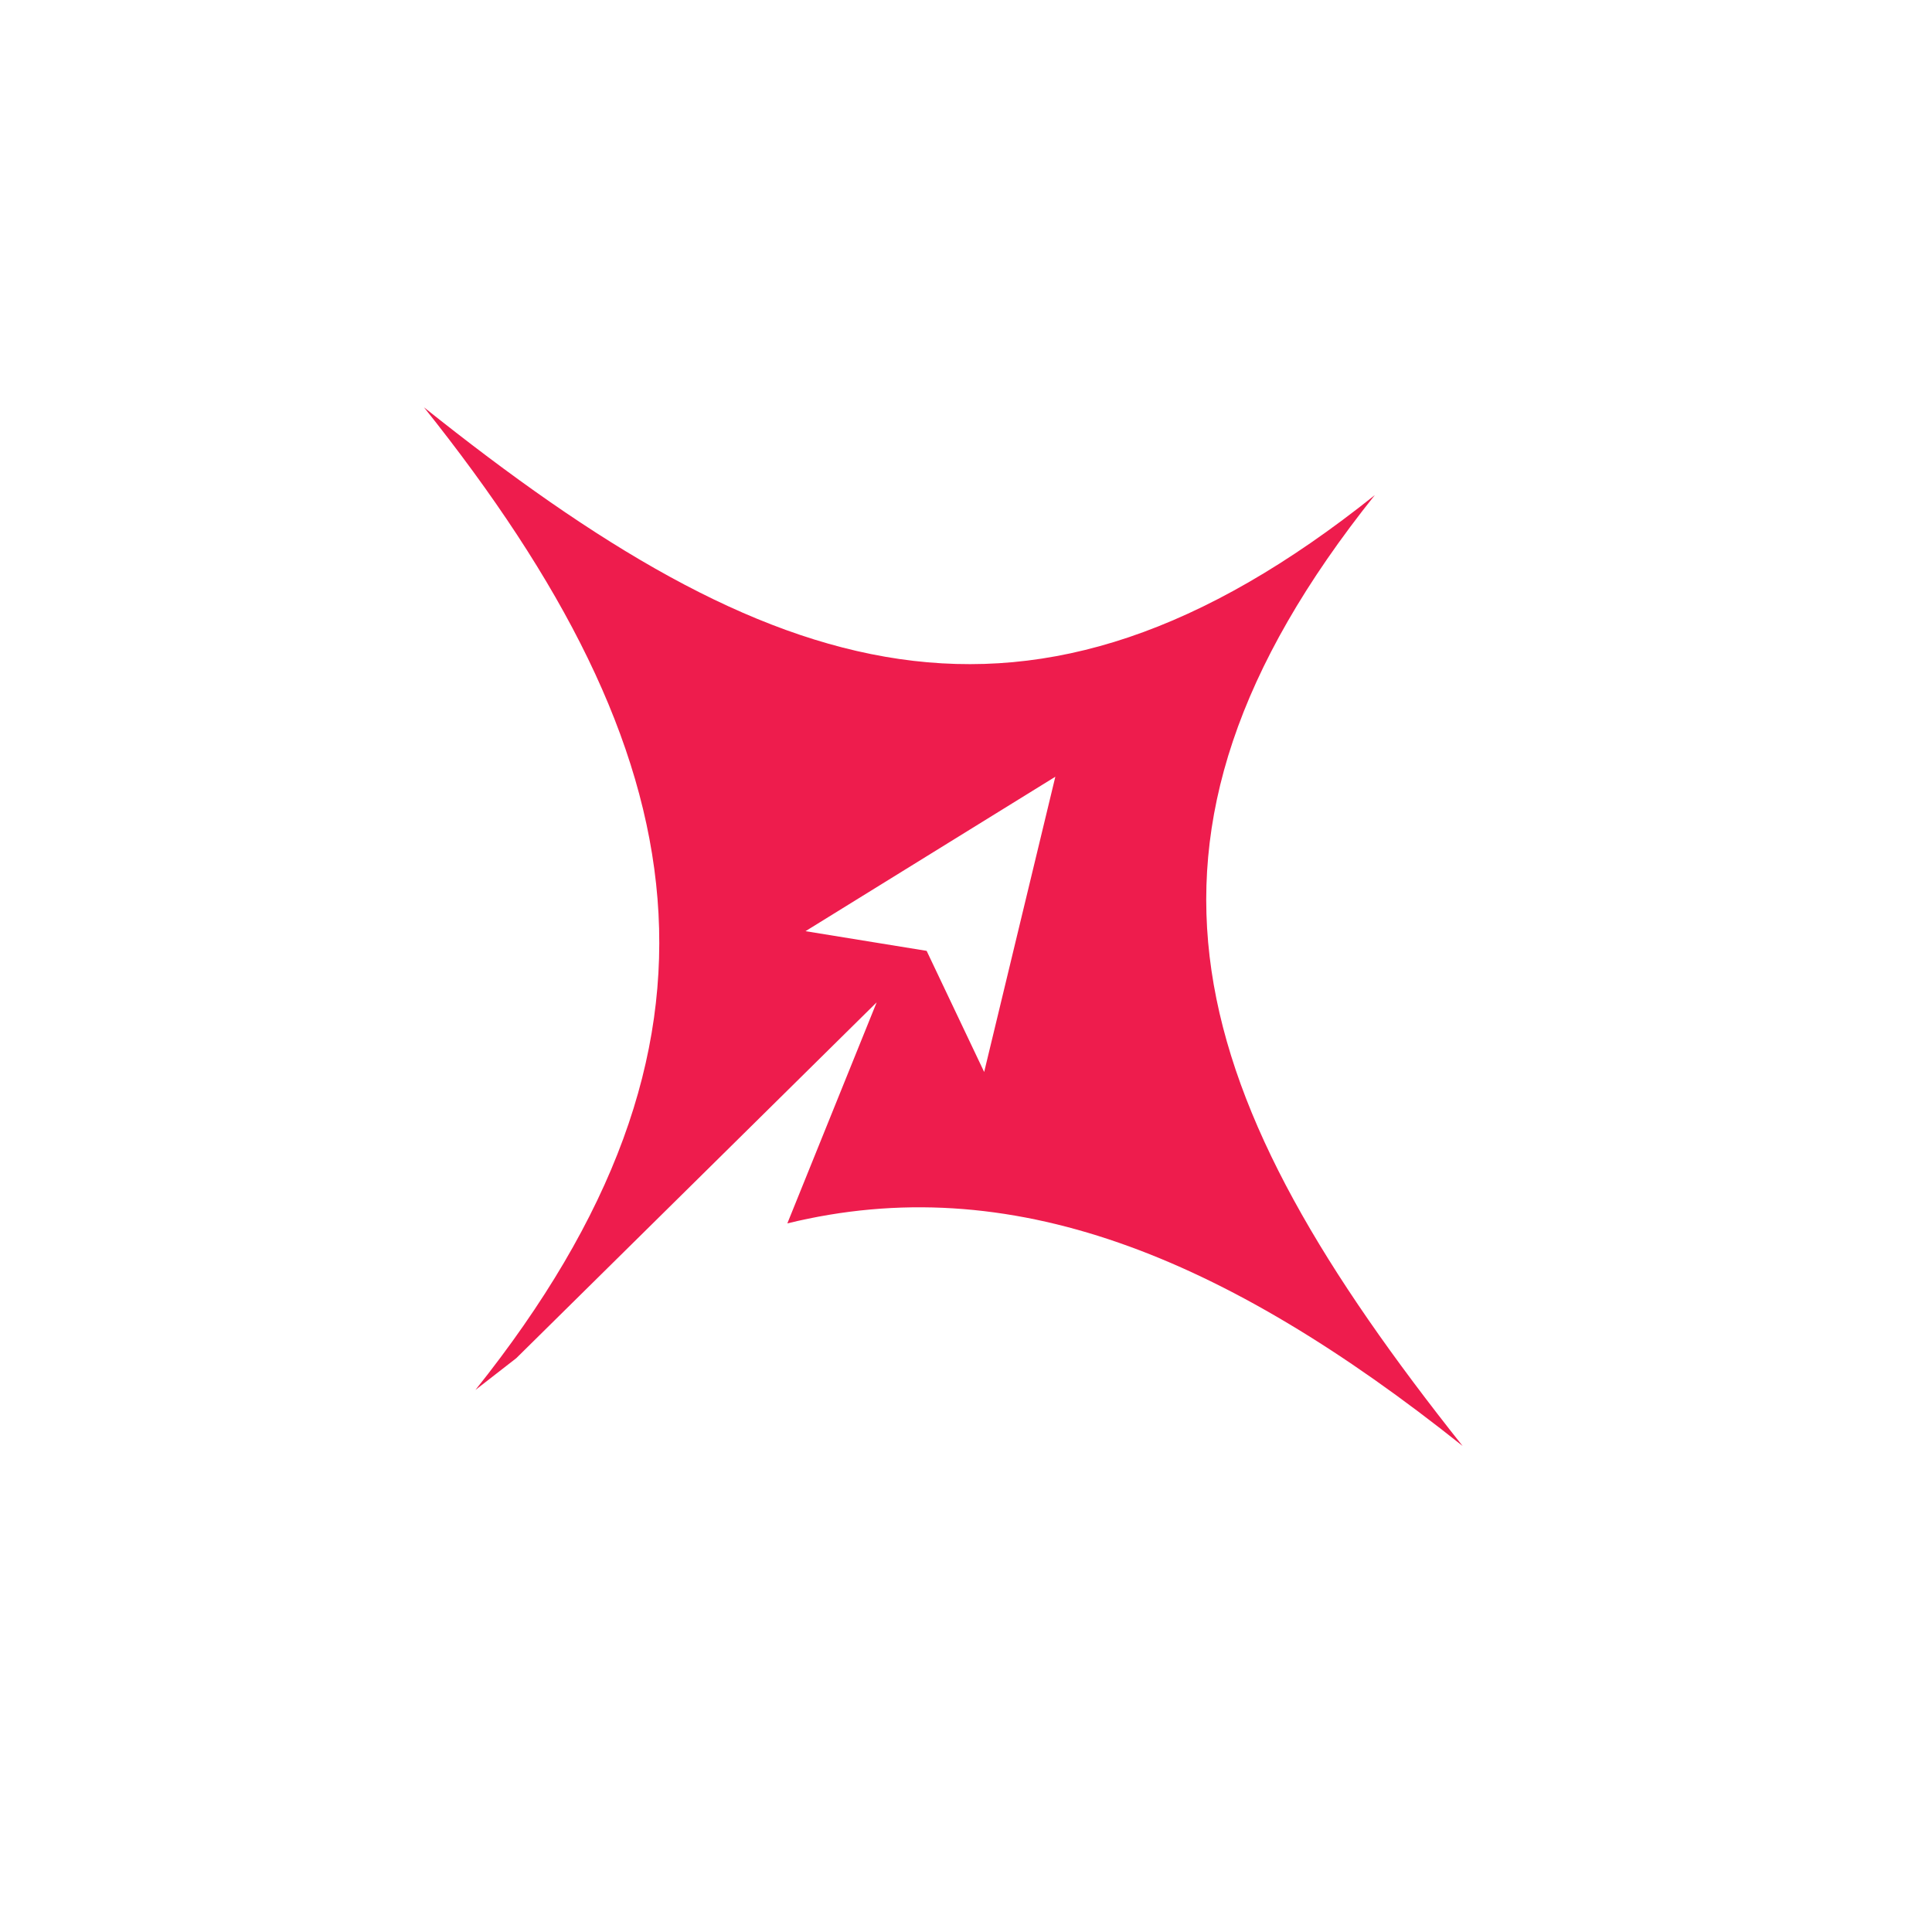
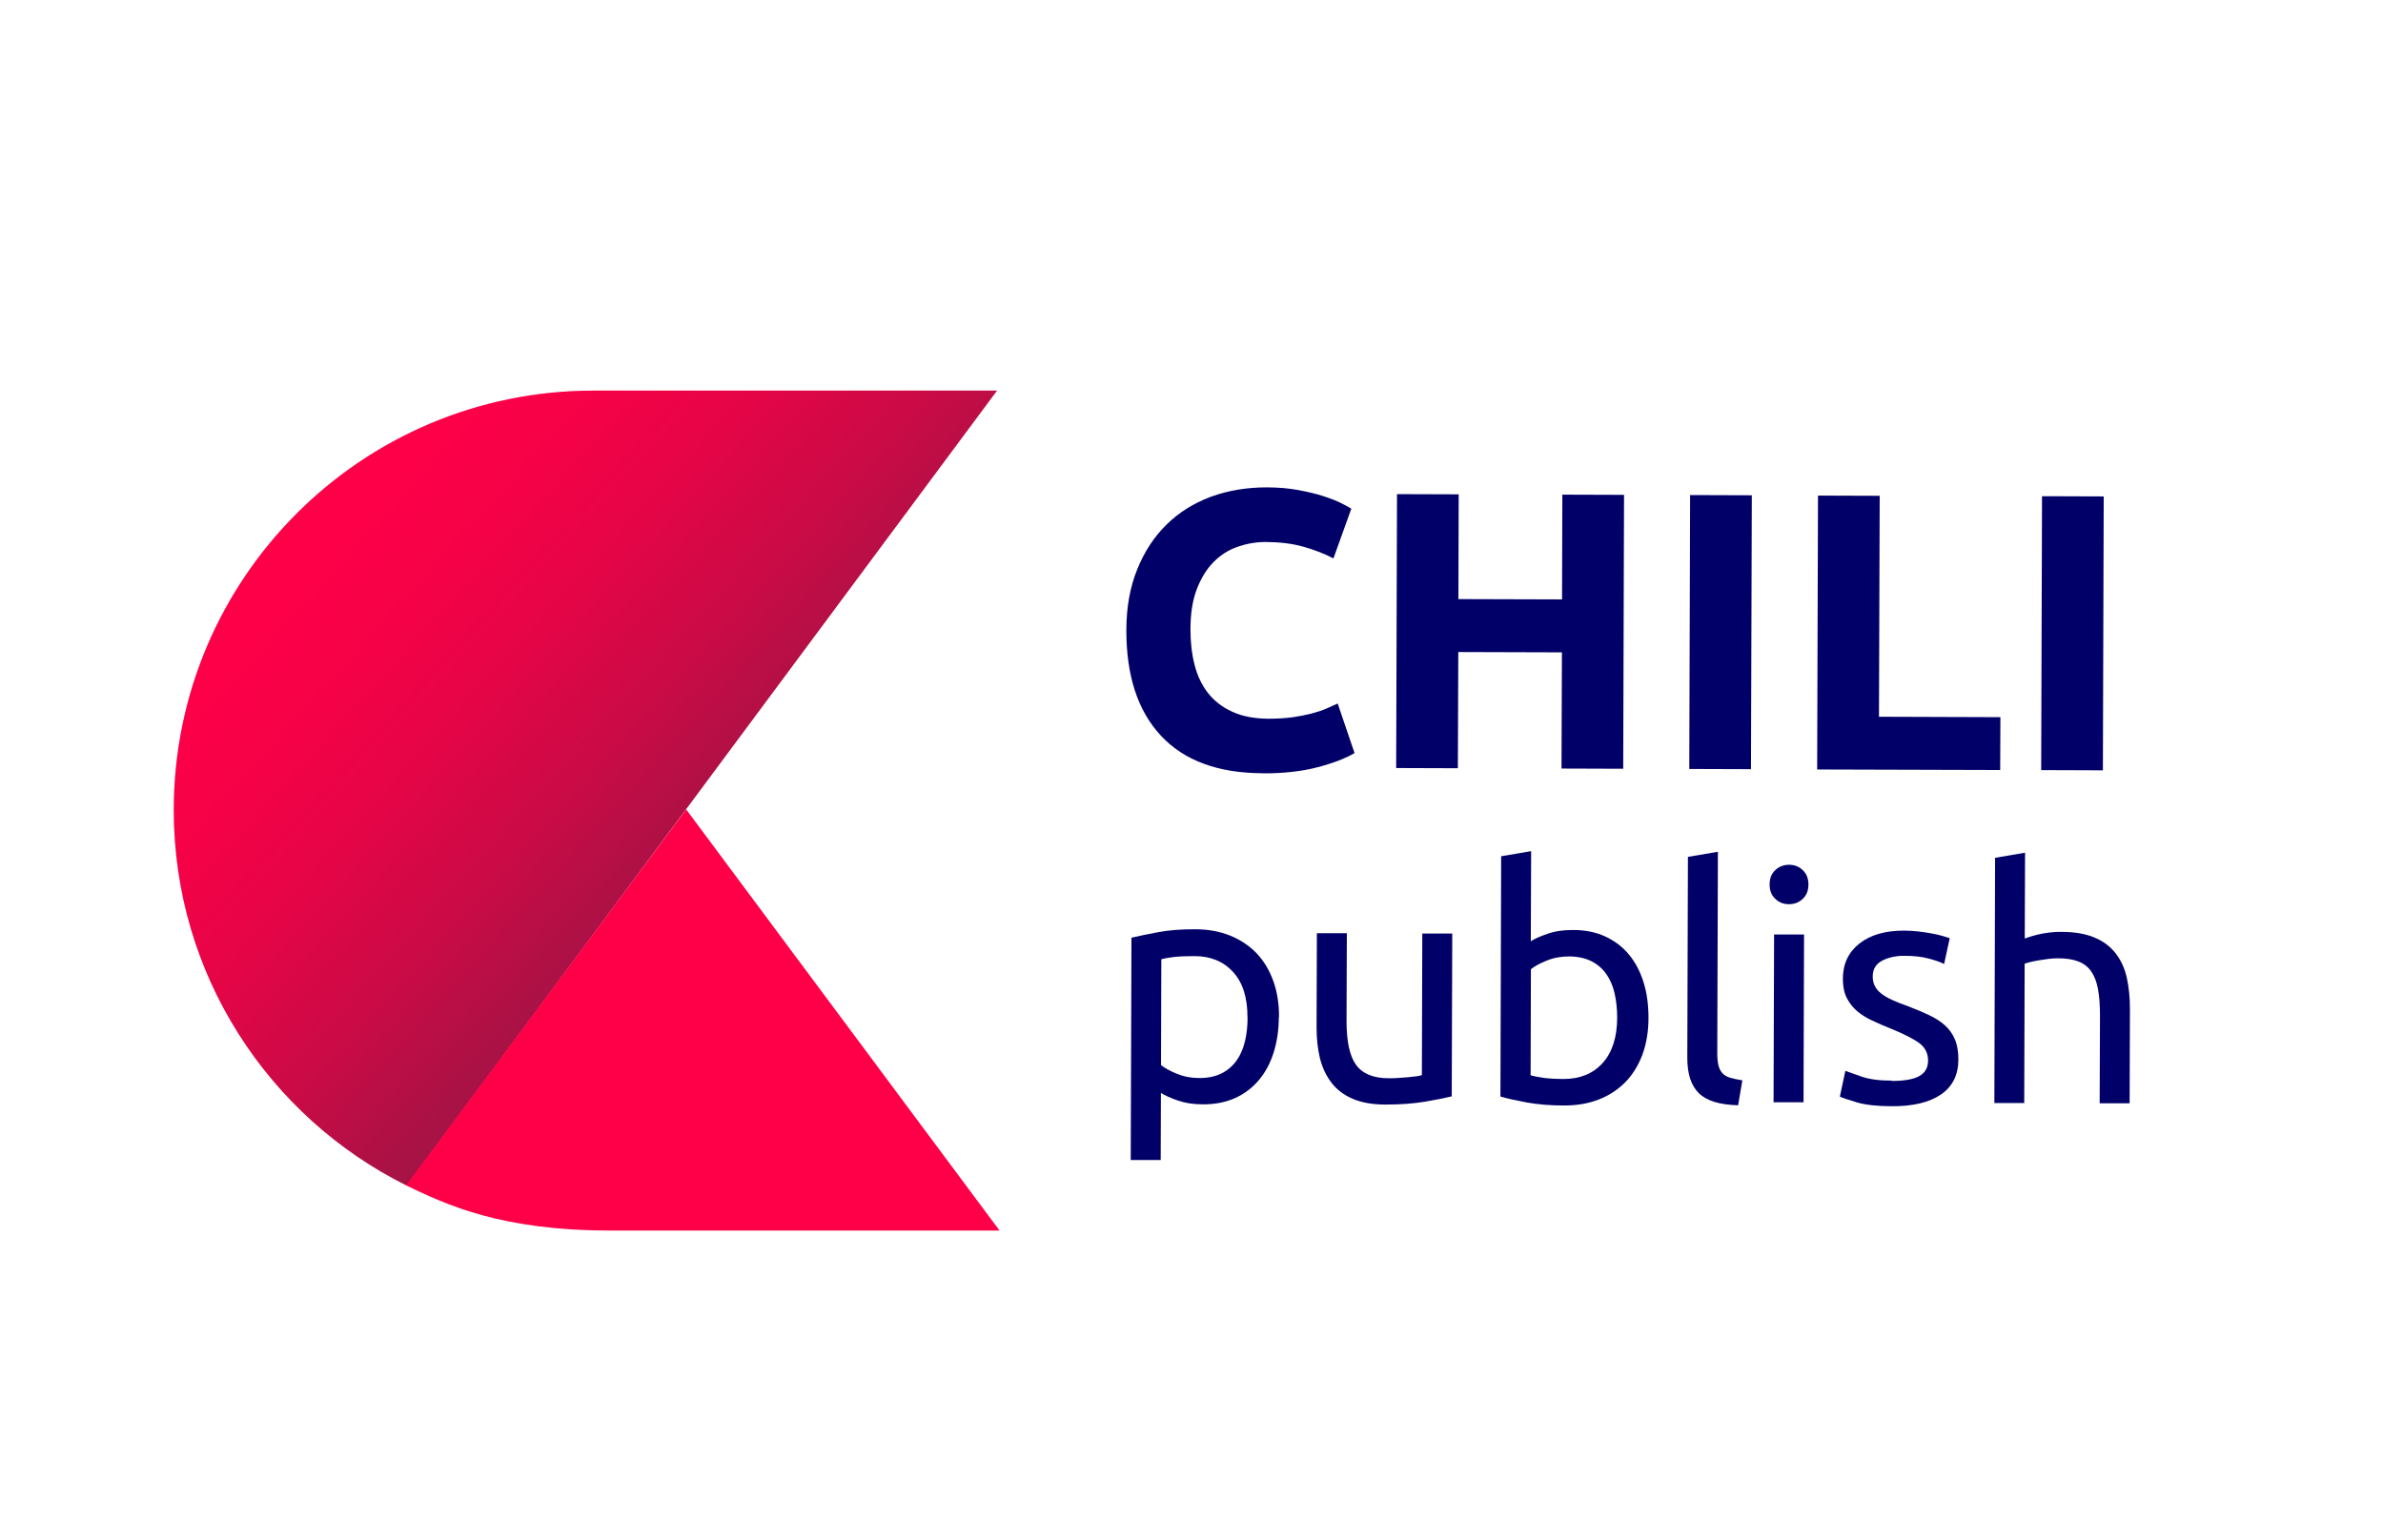
- <svg xmlns="http://www.w3.org/2000/svg" version="1.1" id="a" x="0px" y="0px" viewBox="0 0 127.6 127.6" style="enable-background:new 0 0 127.6 127.6;" xml:space="preserve">
-   <style type="text/css">
- 	.st0{fill:#EE1C4D;}
- </style>
-   <g>
-     <path class="st0" d="M90.8,32.7C67.9,51,50.9,45.2,28,26.9c18.3,22.9,21.7,42,3.4,64.9c0.9-0.7,1.8-1.4,2.7-2.1l23.8-23.5L52,80.8   c14.7-3.6,28.8,2.1,44.6,14.7C78.4,72.6,72.5,55.6,90.8,32.7z M65,70.8l-3.8-8l-8-1.3l16.5-10.2L65,70.8z" />
+ <svg xmlns="http://www.w3.org/2000/svg" viewBox="0 0 229.02 147.95">
+   <defs>
+     <style>.cls-1{fill:url(#linear-gradient);}.cls-2{fill:#010068;}.cls-3,.cls-4{fill:#ff0048;}.cls-5{mix-blend-mode:multiply;}.cls-6{isolation:isolate;}.cls-4{opacity:.23;}</style>
+     <linearGradient id="linear-gradient" x1="35.95" y1="48.24" x2="94.58" y2="101.36" gradientUnits="userSpaceOnUse">
+       <stop offset="0" stop-color="#fd0048" />
+       <stop offset=".11" stop-color="#f60147" />
+       <stop offset=".25" stop-color="#e50547" />
+       <stop offset=".42" stop-color="#c80b46" />
+       <stop offset=".6" stop-color="#a11445" />
+       <stop offset=".8" stop-color="#6e1f44" />
+       <stop offset=".81" stop-color="#6b2044" />
+     </linearGradient>
+   </defs>
+   <g class="cls-6">
+     <g id="Layer_1">
+       <path class="cls-4" d="M16.7,77.86s0,0,0,.01c0,15.82,9.11,29.51,22.37,36.11v-.02s0,0,0,0c-13.26-6.6-22.36-20.29-22.37-36.1Z" />
+       <path class="cls-4" d="M94.82,37.55H57.02c-22.26,0-40.31,18.05-40.32,40.31,0,15.81,9.11,29.5,22.37,36.1,0,0,0,0,.01,0L95.82,37.55h-1Z" />
+       <path class="cls-1" d="M94.82,37.55H57.02c-22.26,0-40.31,18.05-40.32,40.31,0,15.81,9.11,29.5,22.37,36.1,0,0,0,0,.01,0L95.82,37.55h-1Z" />
+       <path class="cls-3" d="M65.94,77.8l30.12,40.49H58.67c-10.64,0-15.79-2.51-19.65-4.34,2.74-3.7,26.93-36.15,26.93-36.15Z" />
+       <g class="cls-5">
+         <path class="cls-2" d="M121.35,74.33c-4.28-.01-7.54-1.21-9.77-3.6-2.23-2.39-3.34-5.77-3.33-10.16,0-2.18,.35-4.12,1.04-5.83,.69-1.71,1.63-3.15,2.83-4.32,1.19-1.17,2.62-2.06,4.26-2.67,1.65-.6,3.43-.9,5.36-.9,1.11,0,2.13,.09,3.04,.26,.91,.17,1.71,.36,2.39,.58,.68,.22,1.25,.44,1.71,.67,.46,.23,.78,.41,.99,.54l-1.72,4.78c-.81-.43-1.75-.8-2.83-1.11s-2.3-.46-3.67-.47c-.91,0-1.8,.15-2.68,.45s-1.65,.79-2.32,1.46c-.67,.67-1.21,1.54-1.62,2.6-.41,1.06-.62,2.35-.62,3.87,0,1.22,.12,2.35,.39,3.4,.26,1.05,.69,1.96,1.28,2.72,.59,.76,1.37,1.37,2.33,1.81,.96,.45,2.13,.67,3.49,.68,.86,0,1.63-.05,2.32-.14,.68-.1,1.29-.22,1.83-.36,.53-.14,1-.29,1.41-.47,.41-.18,.77-.34,1.1-.49l1.62,4.76c-.84,.5-2.02,.96-3.54,1.36-1.52,.4-3.28,.6-5.28,.59Z" />
+         <path class="cls-2" d="M150.15,47.55l5.93,.02-.08,26.33-5.93-.02,.04-11.17-9.96-.03-.04,11.17-5.93-.02,.08-26.33,5.93,.02-.03,10.07,9.96,.03,.03-10.07Z" />
+         <path class="cls-2" d="M162.43,47.59l5.93,.02-.08,26.33-5.93-.02,.08-26.33Z" />
+         <path class="cls-2" d="M192.25,68.93l-.02,5.09-17.59-.05,.08-26.33,5.93,.02-.07,21.24,11.67,.04Z" />
+         <path class="cls-2" d="M196.25,47.7l5.93,.02-.08,26.33-5.93-.02,.08-26.33Z" />
+         <path class="cls-2" d="M122.9,97.78c0,1.22-.17,2.35-.49,3.38-.32,1.03-.8,1.92-1.42,2.66-.62,.74-1.38,1.32-2.28,1.73-.9,.41-1.93,.61-3.09,.61-.93,0-1.75-.13-2.46-.38-.71-.25-1.24-.49-1.59-.72l-.02,6.45h-2.88s.07-21.37,.07-21.37c.68-.16,1.54-.34,2.56-.53,1.02-.19,2.21-.29,3.55-.28,1.24,0,2.36,.2,3.35,.6,.99,.4,1.84,.96,2.54,1.68,.7,.73,1.24,1.61,1.62,2.66,.38,1.05,.57,2.22,.56,3.52Zm-3.01,0c0-1.88-.45-3.33-1.38-4.34-.93-1.02-2.17-1.53-3.71-1.53-.87,0-1.54,.03-2.03,.09-.49,.06-.87,.13-1.16,.21l-.03,10.17c.35,.29,.86,.57,1.52,.84,.66,.27,1.38,.41,2.17,.41,.83,0,1.53-.15,2.12-.44,.59-.3,1.07-.71,1.45-1.24s.64-1.15,.81-1.86c.17-.71,.25-1.48,.25-2.31Z" />
+         <path class="cls-2" d="M139.53,105.39c-.66,.16-1.54,.34-2.62,.52-1.09,.18-2.34,.27-3.77,.27-1.24,0-2.28-.19-3.13-.55-.85-.36-1.53-.88-2.04-1.54-.51-.66-.88-1.44-1.11-2.34-.22-.9-.33-1.9-.33-2.99l.03-9.05h2.88s-.03,8.44-.03,8.44c0,1.96,.3,3.37,.92,4.22,.62,.85,1.66,1.28,3.13,1.28,.31,0,.63,0,.96-.03,.33-.02,.64-.04,.93-.07,.29-.03,.55-.06,.79-.09,.24-.03,.41-.07,.51-.11l.04-13.61h2.88s-.05,15.66-.05,15.66Z" />
+         <path class="cls-2" d="M147.14,90.47c.35-.23,.88-.46,1.6-.71,.71-.25,1.54-.37,2.47-.36,1.16,0,2.18,.21,3.08,.63,.9,.42,1.66,1,2.27,1.74,.62,.75,1.08,1.64,1.4,2.67,.32,1.03,.47,2.17,.47,3.41,0,1.3-.2,2.47-.58,3.52-.39,1.04-.93,1.92-1.64,2.65-.71,.72-1.55,1.28-2.55,1.67-.99,.39-2.11,.58-3.35,.58-1.34,0-2.53-.1-3.57-.29-1.03-.19-1.88-.38-2.54-.57l.07-23.1,2.88-.49-.03,8.65Zm-.04,12.9c.29,.08,.7,.16,1.22,.24,.53,.07,1.18,.11,1.97,.11,1.55,0,2.79-.5,3.72-1.52,.93-1.02,1.4-2.47,1.41-4.35,0-.83-.08-1.6-.24-2.33-.16-.72-.43-1.35-.8-1.88-.37-.53-.85-.94-1.44-1.24-.59-.3-1.3-.45-2.12-.46-.79,0-1.51,.13-2.17,.4-.66,.27-1.17,.54-1.52,.83l-.03,10.2Z" />
+         <path class="cls-2" d="M167.05,106.25c-1.78-.05-3.04-.43-3.78-1.16-.74-.73-1.11-1.85-1.11-3.38l.06-19.34,2.88-.49-.06,19.38c0,.48,.04,.87,.12,1.18,.08,.31,.21,.56,.4,.75,.18,.19,.43,.33,.74,.42,.31,.09,.69,.17,1.15,.24l-.41,2.42Z" />
+         <path class="cls-2" d="M171.93,86.92c-.52,0-.96-.17-1.32-.52-.36-.34-.54-.8-.54-1.38,0-.58,.18-1.04,.55-1.38,.36-.34,.8-.51,1.32-.51,.52,0,.96,.17,1.32,.52,.36,.34,.54,.8,.54,1.38,0,.58-.18,1.04-.55,1.38-.36,.34-.8,.51-1.32,.51Zm1.4,19.04h-2.88s.05-16.13,.05-16.13h2.88s-.05,16.13-.05,16.13Z" />
+         <path class="cls-2" d="M181.82,103.91c1.18,0,2.05-.15,2.62-.46,.57-.31,.85-.8,.86-1.49,0-.7-.28-1.26-.83-1.68-.56-.41-1.48-.88-2.75-1.4-.62-.25-1.21-.5-1.78-.77-.57-.26-1.06-.57-1.47-.92-.41-.35-.74-.78-.99-1.27-.25-.5-.37-1.11-.37-1.83,0-1.43,.54-2.56,1.59-3.39,1.06-.83,2.49-1.25,4.31-1.24,.45,0,.91,.03,1.36,.08,.45,.05,.88,.12,1.27,.19,.39,.07,.74,.15,1.04,.24,.3,.08,.53,.16,.7,.22l-.54,2.48c-.31-.17-.79-.34-1.46-.52-.66-.18-1.46-.27-2.39-.27-.81,0-1.51,.16-2.11,.47-.6,.32-.9,.82-.9,1.5,0,.35,.06,.66,.2,.93,.13,.27,.34,.51,.62,.73,.28,.22,.62,.42,1.04,.61,.41,.19,.91,.39,1.49,.59,.76,.29,1.44,.58,2.04,.86,.6,.28,1.11,.61,1.53,.98,.42,.37,.75,.82,.97,1.35,.23,.53,.34,1.17,.34,1.94,0,1.49-.56,2.61-1.67,3.37-1.11,.76-2.68,1.14-4.73,1.13-1.43,0-2.54-.13-3.35-.37-.81-.24-1.35-.42-1.64-.55l.53-2.48c.33,.12,.86,.31,1.58,.56,.72,.25,1.68,.38,2.88,.38Z" />
+         <path class="cls-2" d="M191.67,106.02l.07-23.56,2.88-.49-.03,8.25c.54-.2,1.11-.36,1.72-.48,.61-.11,1.21-.17,1.81-.16,1.28,0,2.34,.19,3.19,.55,.85,.36,1.52,.87,2.03,1.53,.5,.65,.86,1.43,1.06,2.34,.2,.91,.3,1.91,.3,3.01l-.03,9.05h-2.88s.03-8.44,.03-8.44c0-.99-.06-1.84-.19-2.54-.13-.7-.35-1.27-.66-1.71-.31-.44-.72-.75-1.24-.95-.52-.2-1.16-.3-1.92-.3-.31,0-.63,.02-.96,.06-.33,.04-.65,.09-.95,.14-.3,.05-.57,.11-.81,.17s-.41,.11-.51,.15l-.04,13.39h-2.88Z" />
+       </g>
+     </g>
  </g>
</svg>
